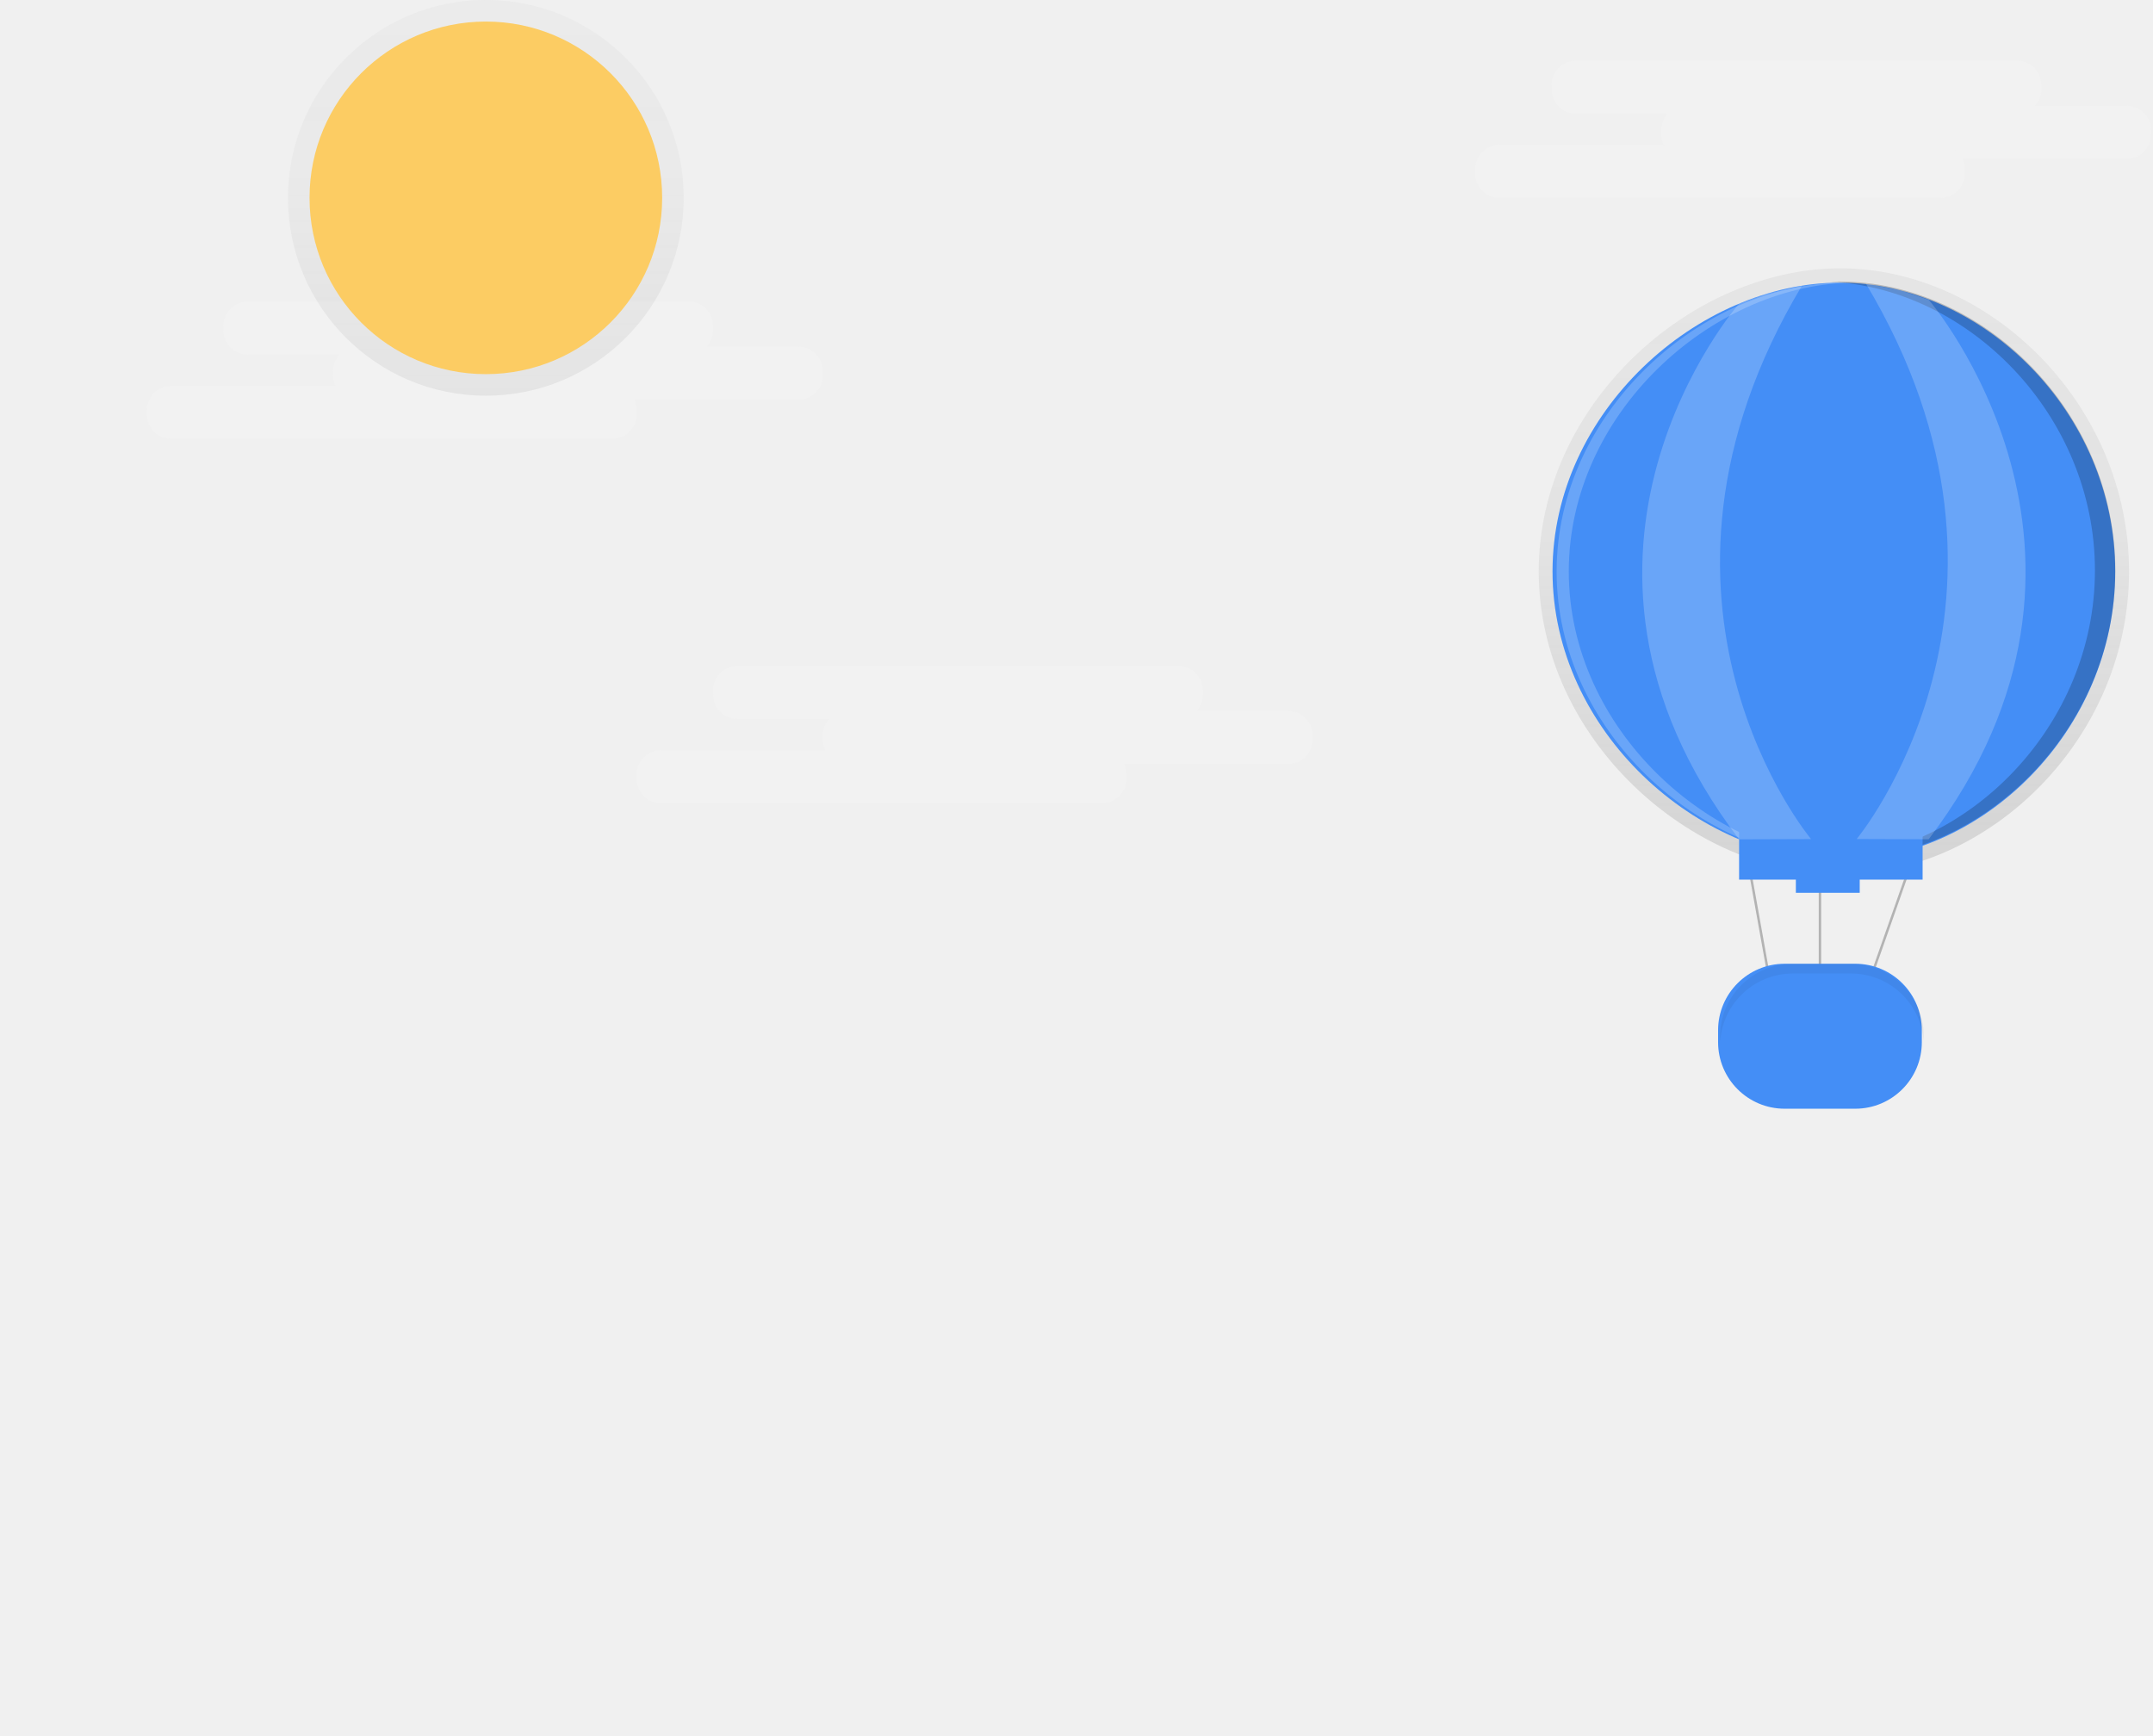
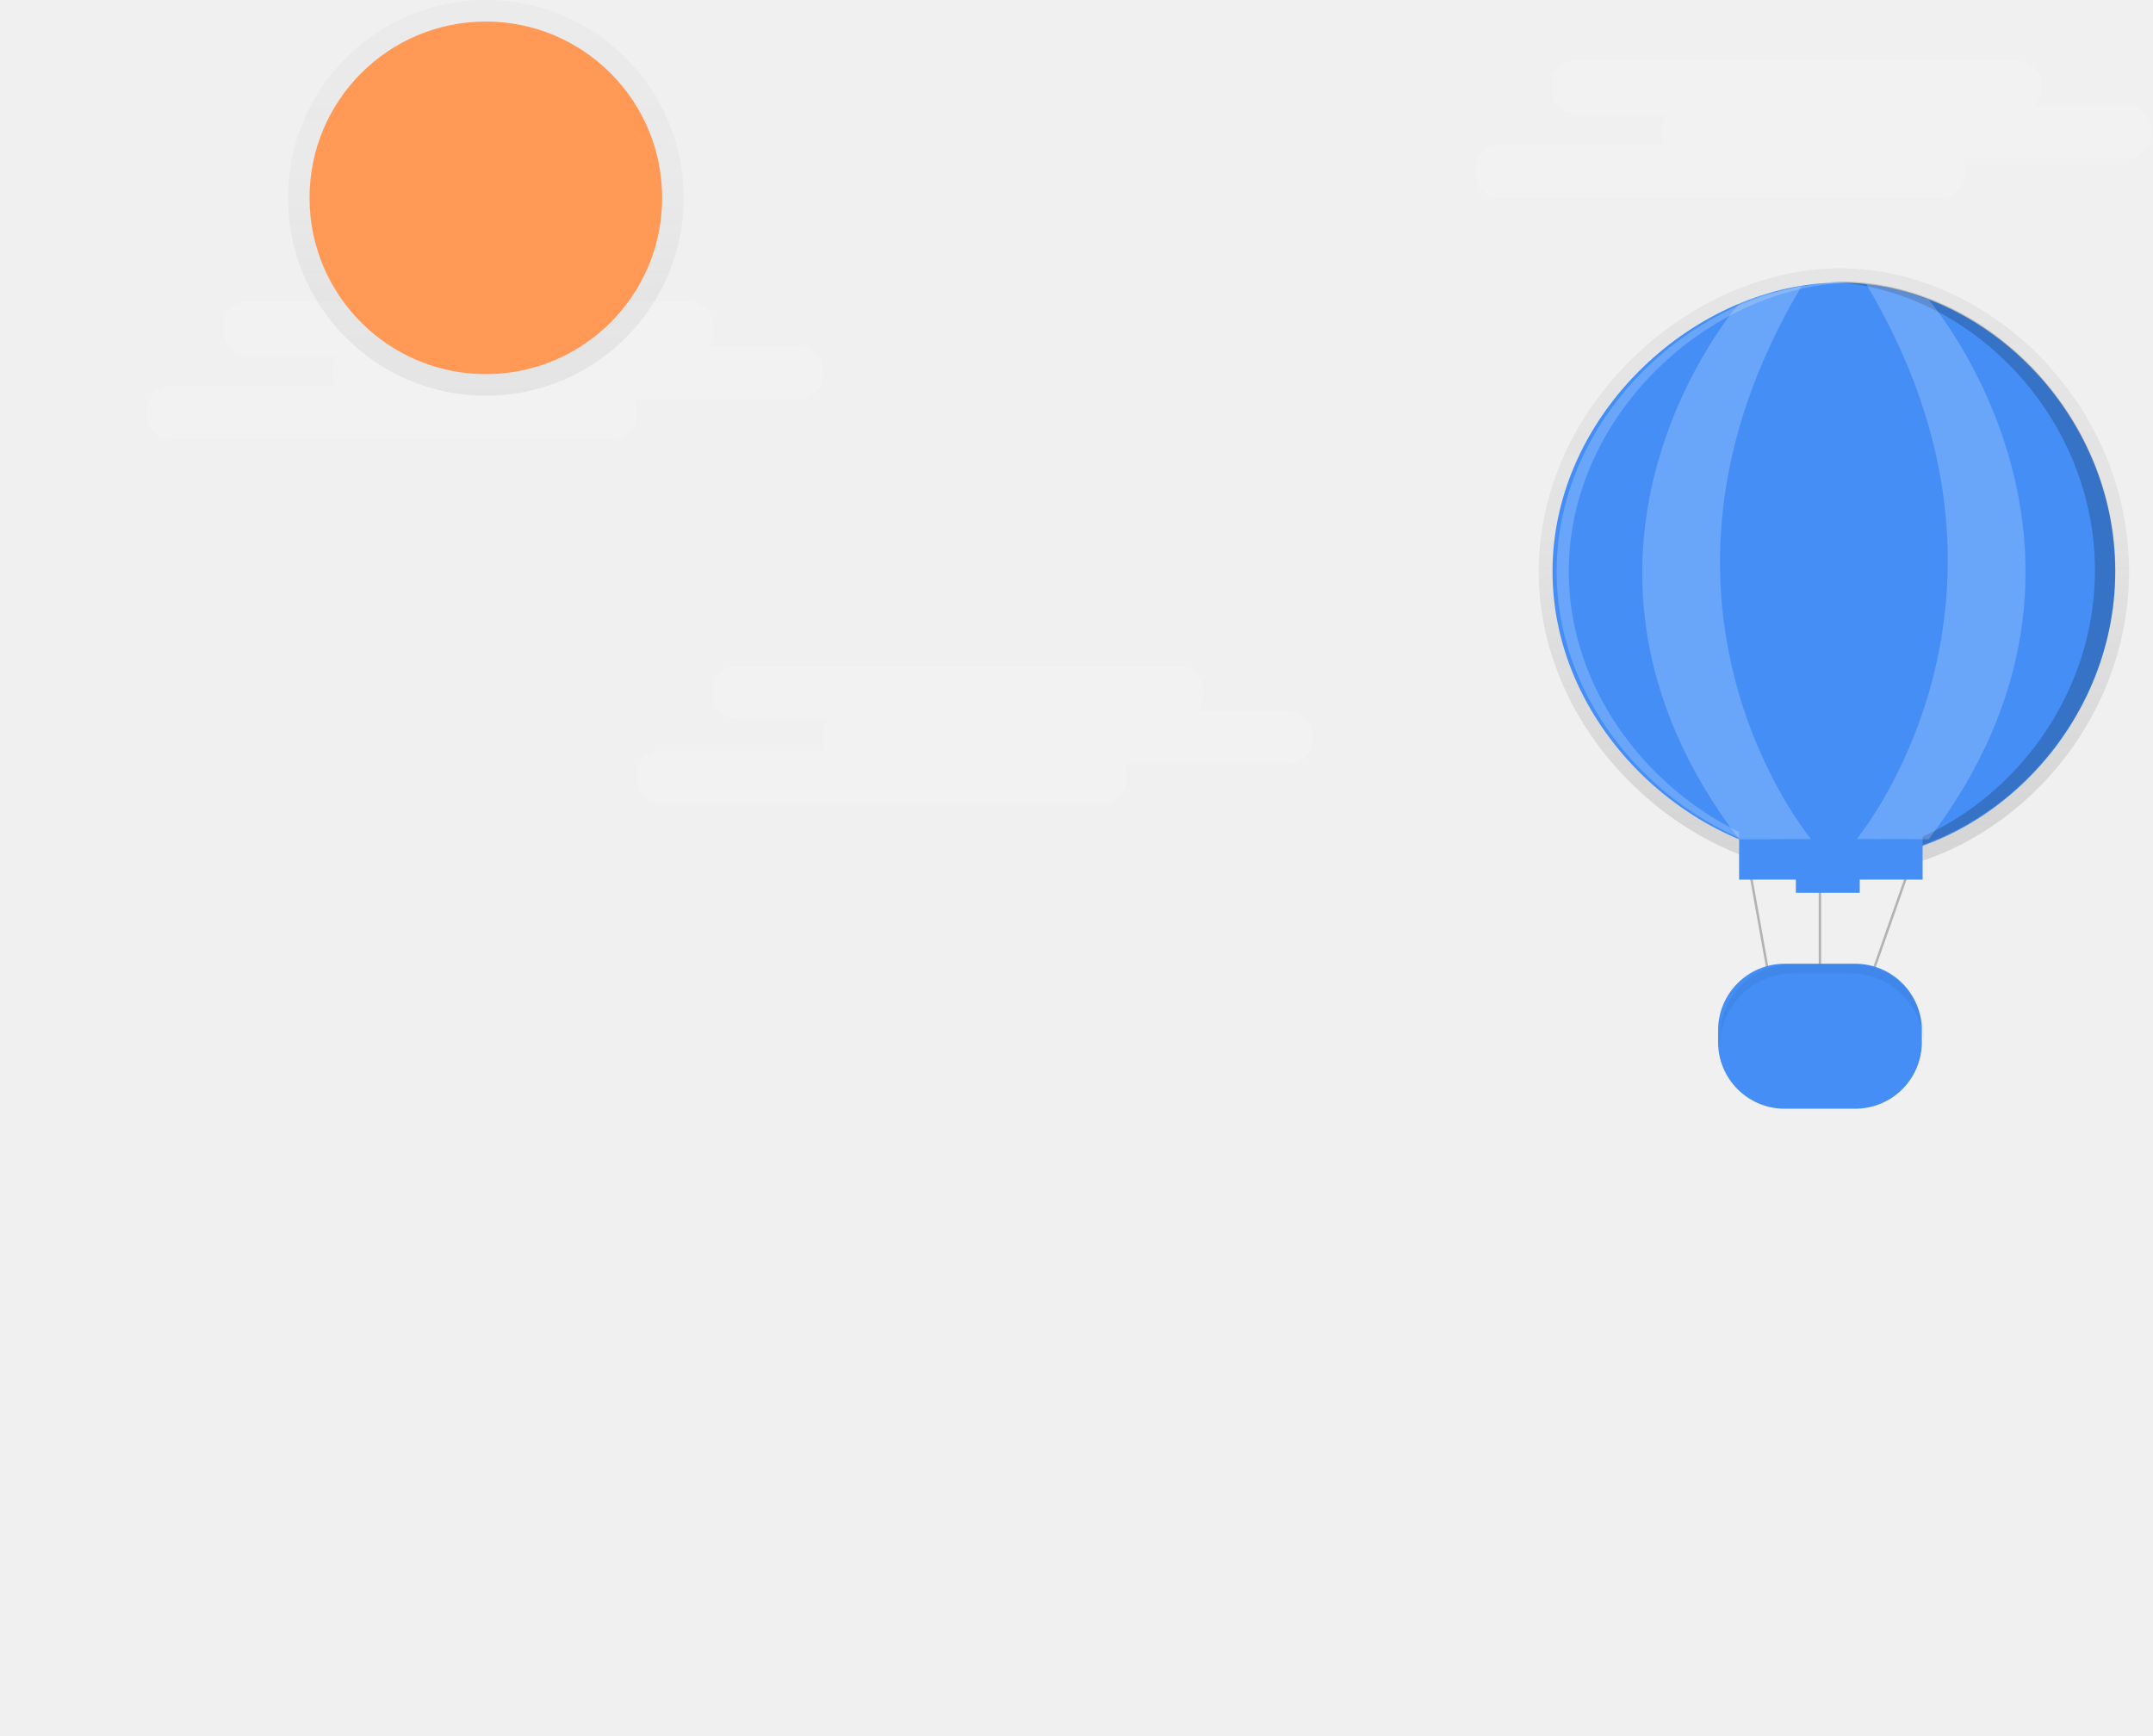
<svg xmlns="http://www.w3.org/2000/svg" xmlns:xlink="http://www.w3.org/1999/xlink" id="9b8dff4b-368a-4ab8-bc0b-59c96572f6a5" data-name="Layer 1" width="883" height="711.86" viewBox="0 0 883 711.86" version="1.1">
  <defs id="defs280">
    <linearGradient id="eab5defd-bb13-45ae-a86e-22d39d3e2cea" x1="600" y1="803.52" x2="600" y2="630.46" gradientUnits="userSpaceOnUse">
      <stop offset="0" stop-color="gray" stop-opacity="0.25" id="stop262" />
      <stop offset="0.54" stop-color="gray" stop-opacity="0.12" id="stop264" />
      <stop offset="1" stop-color="gray" stop-opacity="0.1" id="stop266" />
    </linearGradient>
    <linearGradient id="666c504c-cd42-41b9-a03e-d98f4dda3eb5" x1="199.26" y1="162.3" x2="199.26" y2="0" xlink:href="#eab5defd-bb13-45ae-a86e-22d39d3e2cea" />
    <linearGradient id="8e152b24-383a-4e7d-b315-0bee7e3d74a2" x1="2855.02" y1="635.26" x2="2855.02" y2="635.22" gradientTransform="matrix(-1, 0, 0, 1, 3466, 0)" xlink:href="#eab5defd-bb13-45ae-a86e-22d39d3e2cea" />
    <linearGradient id="8f2a7dfd-1602-45be-be61-6ebd6ab5a03b" x1="2849.78" y1="664.28" x2="2849.78" y2="634.41" gradientTransform="matrix(-1, 0, 0, 1, 3466, 0)" xlink:href="#eab5defd-bb13-45ae-a86e-22d39d3e2cea" />
    <linearGradient id="6fa74df0-cae9-46f9-9ace-4bf5394eec23" x1="902.47" y1="538.96" x2="902.47" y2="500.17" gradientTransform="translate(-157.49 -95.39) rotate(0.13)" gradientUnits="userSpaceOnUse">
      <stop offset="0" stop-opacity="0.12" id="stop272" />
      <stop offset="0.55" stop-opacity="0.09" id="stop274" />
      <stop offset="1" stop-opacity="0.02" id="stop276" />
    </linearGradient>
    <linearGradient id="1fbefcf2-1d0d-411f-b7ef-97a6712cae01" x1="910.63" y1="452.78" x2="910.63" y2="204.14" xlink:href="#eab5defd-bb13-45ae-a86e-22d39d3e2cea" />
  </defs>
  <rect x="636.34" y="24.91" width="200.86" height="21.69" rx="9.96" ry="9.96" fill="#f2f2f2" id="rect284" />
  <rect x="681.33" y="43.39" width="200.86" height="21.69" rx="9.96" ry="9.96" fill="#f2f2f2" id="rect286" />
  <rect x="605" y="59.46" width="200.86" height="21.69" rx="9.96" ry="9.96" fill="#f2f2f2" id="rect288" />
  <rect x="292.46" y="273.18" width="200.86" height="21.69" rx="9.96" ry="9.96" fill="#f2f2f2" id="rect290" />
  <rect x="337.45" y="291.66" width="200.86" height="21.69" rx="9.96" ry="9.96" fill="#f2f2f2" id="rect292" />
  <rect x="261.12" y="307.72" width="200.86" height="21.69" rx="9.96" ry="9.96" fill="#f2f2f2" id="rect294" />
  <rect x="91.59" y="123.73" width="200.86" height="21.69" rx="9.96" ry="9.96" fill="#f2f2f2" id="rect304" />
  <rect x="136.59" y="142.21" width="200.86" height="21.69" rx="9.96" ry="9.96" fill="#f2f2f2" id="rect306" />
  <rect x="60.26" y="158.28" width="200.86" height="21.69" rx="9.96" ry="9.96" fill="#f2f2f2" id="rect308" />
  <g opacity="0.5" id="g312">
    <circle cx="199.26" cy="81.15" r="81.15" fill="url(#666c504c-cd42-41b9-a03e-d98f4dda3eb5)" id="circle310" />
  </g>
-   <circle cx="199.26" cy="81.15" r="72.31" fill="#fccc63" id="circle314" />
+   <circle cx="199.26" cy="81.15" r="72.31" fill="#fccc63" id="circle314" style="fill:#ff9955" />
  <polyline points="725.52 400.93 715.88 347.09 746.41 345.6 746.41 400.93 767.3 400.93 788.19 341.47" fill="none" stroke="#b3b3b3" stroke-miterlimit="10" id="polyline442" />
  <rect x="704.63" y="395.3" width="83.56" height="59.46" rx="27.3" ry="27.3" fill="#448ef6" id="rect444" />
  <path d="M917.77,489.37h-24.1a29.82,29.82,0,0,0-29.73,29.73h0c0,.68,0,1.34.08,2a29.82,29.82,0,0,1,29.65-27.72h24.1a29.82,29.82,0,0,1,29.65,27.72c0-.66.08-1.33.08-2h0A29.82,29.82,0,0,0,917.77,489.37Z" transform="translate(-158.5 -94.07)" opacity="0.05" id="path446" />
  <path d="M1031.67,328.46c0,68.66-57.36,124.32-118.43,124.32S789.58,397.12,789.58,328.46s62.59-124.32,123.67-124.32S1031.67,259.8,1031.67,328.46Z" transform="translate(-158.5 -94.07)" fill="url(#1fbefcf2-1d0d-411f-b7ef-97a6712cae01)" id="path452" />
  <path d="M1026,328.46c0,65.45-54.67,118.5-112.89,118.5s-117.88-53.05-117.88-118.5S854.91,210,913.12,210,1026,263,1026,328.46Z" transform="translate(-158.5 -94.07)" fill="#448ef6" id="path454" />
  <rect x="736.53" y="357.05" width="26.19" height="9.15" fill="#448ef6" id="rect456" />
  <g opacity="0.2" id="g460">
    <path d="M913.12,209.55c-1.39,0-2.77,0-4.16.1,56.63,2.45,108.73,54.51,108.73,118.4S965.59,444,909,446.45c1.39.06,2.78.1,4.16.1,58.21,0,112.89-53.05,112.89-118.5S971.33,209.55,913.12,209.55Z" transform="translate(-158.5 -94.07)" id="path458" />
  </g>
  <g opacity="0.2" id="g464">
    <path d="M801.9,328.46c0-64.51,58-117,115.38-118.46-.83,0-1.66,0-2.49,0-58.21,0-117.88,53.05-117.88,118.5S856.57,447,914.78,447c.83,0,1.66,0,2.49,0C859.87,445.44,801.9,393,801.9,328.46Z" transform="translate(-158.5 -94.07)" fill="#fff" id="path462" />
  </g>
  <rect x="713.25" y="336.26" width="75.26" height="24.53" fill="#448ef6" id="rect466" />
  <path d="M871.75,218.59s-89.39,102.18,0,219.74l29.52-.1s-81.49-97.12-3.74-227L883,214.54Z" transform="translate(-158.5 -94.07)" fill="#fff" opacity="0.2" id="path468" />
  <path d="M949.5,217s89.39,103.74,0,221.3l-29.52-.1s81.49-98,3.74-227.85l14.55,2.91Z" transform="translate(-158.5 -94.07)" fill="#fff" opacity="0.2" id="path470" />
</svg>
